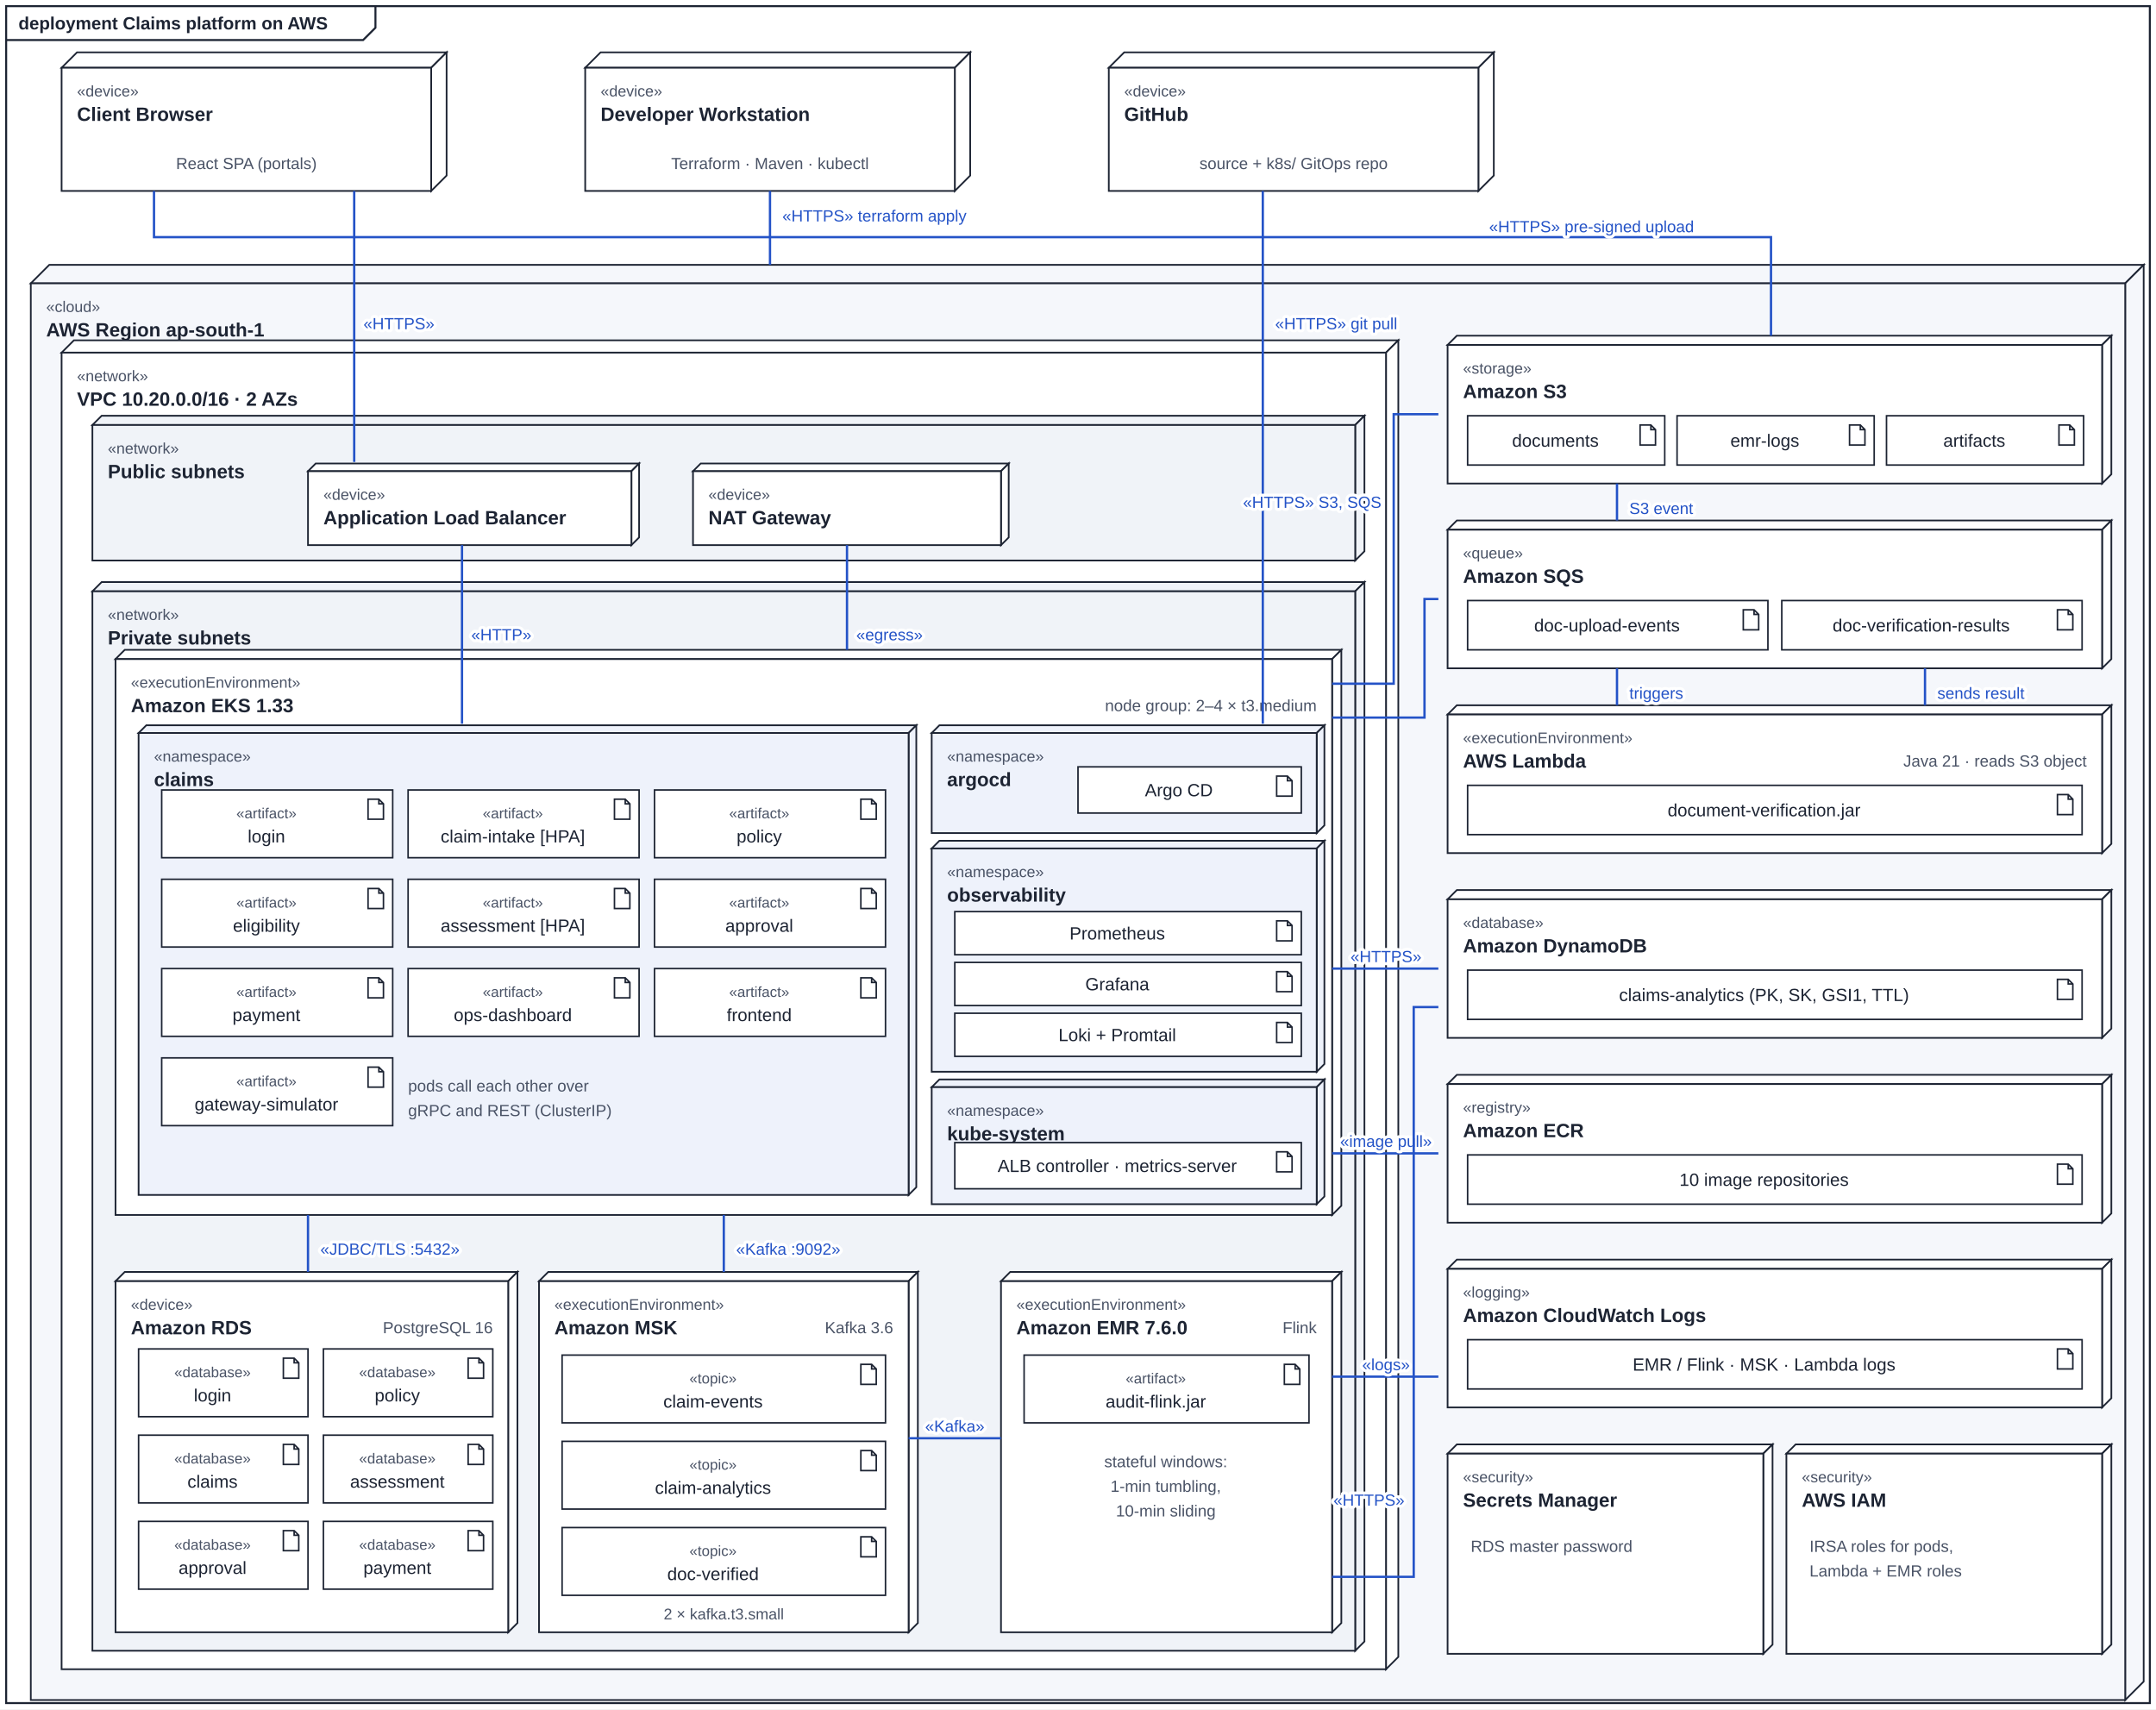
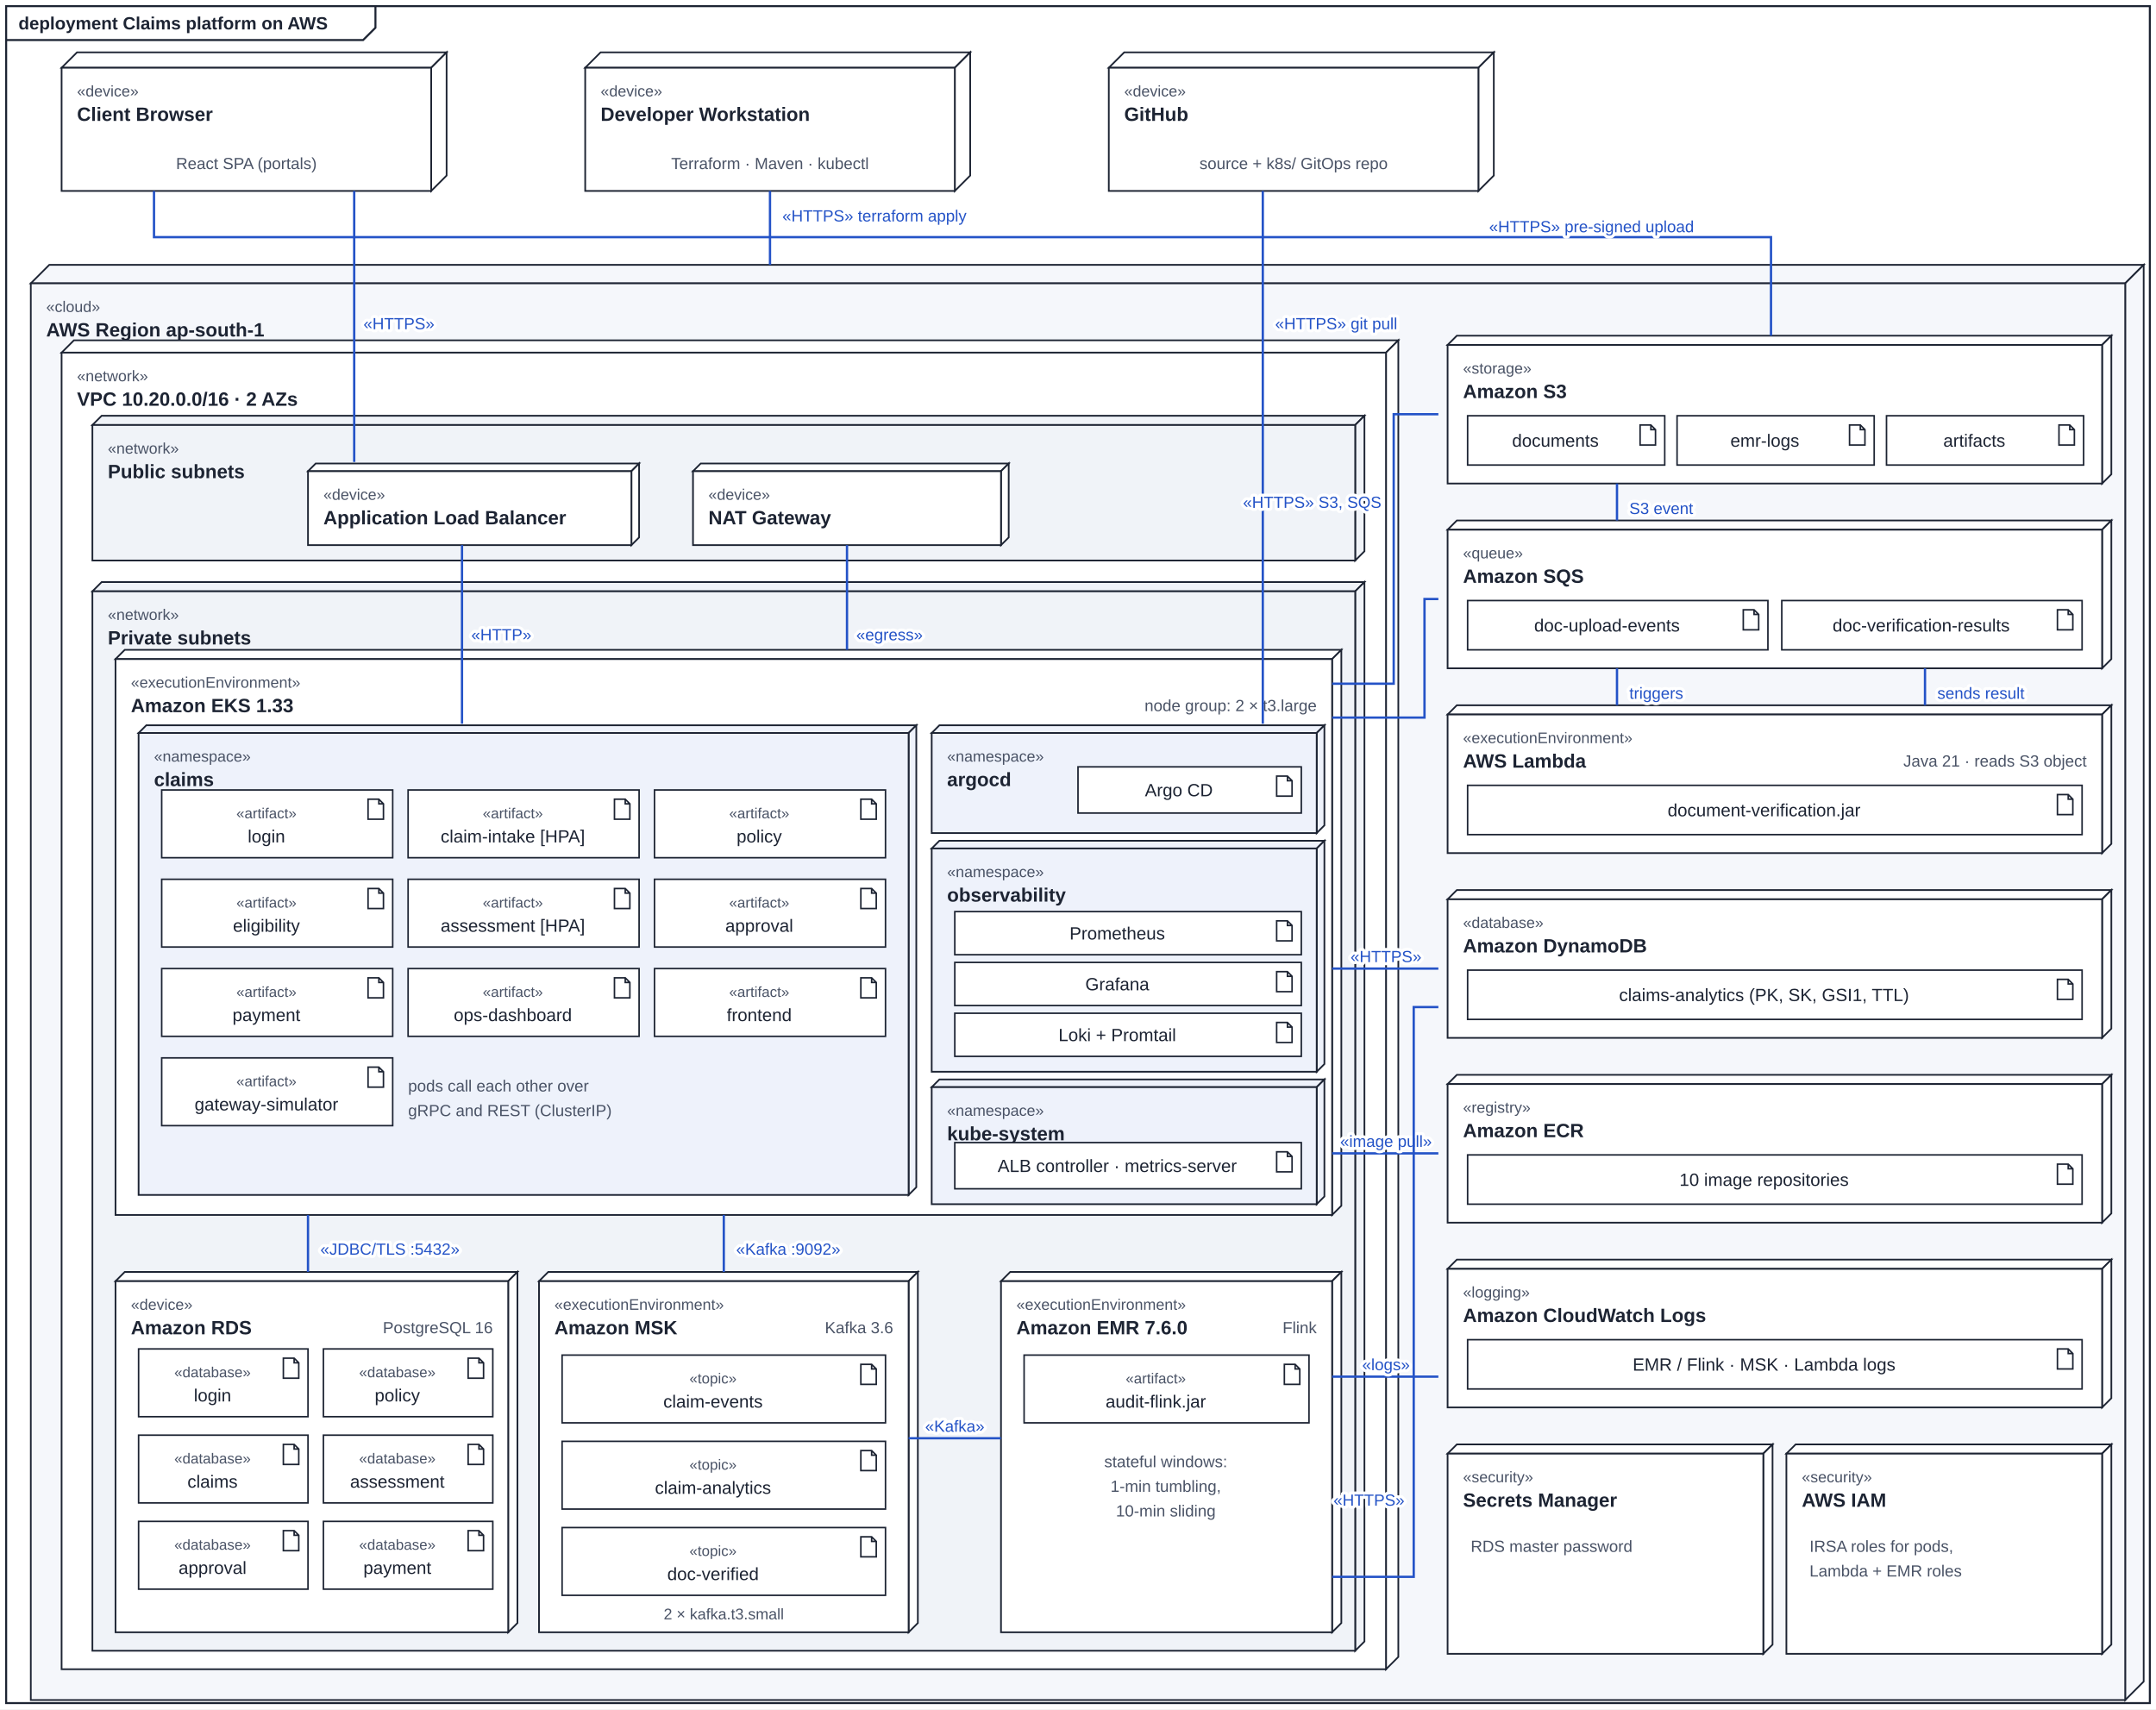
<svg xmlns="http://www.w3.org/2000/svg" viewBox="0 0 1400 1110" width="1400" height="1110" role="img" aria-label="Deployment diagram">
  <rect width="100%" height="100%" fill="#ffffff" />
  <style>
.tx{fill:#1d2433;font-family:'IBM Plex Sans',Arial,sans-serif}.mono{font-family:'IBM Plex Mono',monospace}
.strong{font-weight:600}.muted{fill:#4a5366}.tag{font-weight:600}
.halo{stroke:#ffffff;stroke-width:4px;paint-order:stroke;stroke-linejoin:round}
.ln{stroke:#1d2433;stroke-width:1.3;fill:none}.dash{stroke-dasharray:6 4}.life{stroke:#8a93a6}
.shape{fill:#eef2fb;stroke:#1d2433;stroke-width:1.3}.solid{fill:#1d2433}
.mk-open{fill:none;stroke:#1d2433;stroke-width:1.3}.mk-fill{fill:#1d2433}.mk-hollow{fill:#ffffff;stroke:#1d2433;stroke-width:1.3}
.boundary{fill:none;stroke:#1d2433;stroke-width:1.5}.frame{fill:none;stroke:#1d2433;stroke-width:1.3}
.rest{stroke:#2453c7;stroke-width:1.6}.grpc{stroke:#b4531a;stroke-width:1.6}.evt{stroke:#1f7a4d;stroke-width:1.5}.data{stroke:#6b7488;stroke-width:1.2}
.mk-rest{fill:#2453c7}.mk-grpc{fill:#b4531a}.mk-evt{fill:none;stroke:#1f7a4d;stroke-width:1.5}.mk-data{fill:none;stroke:#6b7488;stroke-width:1.2}
.lbl-rest{fill:#2453c7}.lbl-grpc{fill:#b4531a}.lbl-evt{fill:#1f7a4d}.lbl-data{fill:#4a5366}
.grp{fill:#f5f7fb;stroke:#c9d0de;stroke-width:1}.ext{fill:#fbf6ef}.glabel{fill:#4a5366;font-weight:600;letter-spacing:.08em}
.icon{fill:#ffffff;stroke:#1d2433;stroke-width:1}.dbs{fill:#eef2fb;stroke:#1d2433;stroke-width:1.3}
.bus{fill:#e8f3ec;stroke:#1f7a4d;stroke-width:1.3}.topic{fill:#ffffff;stroke:#1f7a4d;stroke-width:1}.legend{fill:#ffffff;stroke:#c9d0de}
.n0{fill:#f5f7fb}.n1{fill:#ffffff}.n2{fill:#f0f3f8}.n3{fill:#eef2fb}.edge3d{stroke:#1d2433;stroke-width:1.1}
.art{fill:#ffffff;stroke:#1d2433;stroke-width:1}.thin{stroke-width:1}.comm{stroke:#2453c7;stroke-width:1.5}.proto{fill:#2453c7;font-weight:500}
.lane{fill:none;stroke:#1d2433;stroke-width:1.2}.note{fill:#fff8dc;stroke:#1d2433;stroke-width:1.2}.refbox{fill:#ffffff}
</style>
  <defs>
    <marker id="dp-open" viewBox="0 0 12 12" refX="11" refY="6" markerWidth="12" markerHeight="12" orient="auto" markerUnits="userSpaceOnUse">
      <path d="M1,1 L11,6 L1,11" class="mk-open" />
    </marker>
    <marker id="dp-fill" viewBox="0 0 12 12" refX="11" refY="6" markerWidth="12" markerHeight="12" orient="auto" markerUnits="userSpaceOnUse">
      <path d="M1,1 L11,6 L1,11 z" class="mk-fill" />
    </marker>
    <marker id="dp-hollow" viewBox="0 0 16 16" refX="15" refY="8" markerWidth="16" markerHeight="16" orient="auto" markerUnits="userSpaceOnUse">
      <path d="M1,1 L15,8 L1,15 z" class="mk-hollow" />
    </marker>
    <marker id="dp-rest" viewBox="0 0 12 12" refX="11" refY="6" markerWidth="11" markerHeight="11" orient="auto" markerUnits="userSpaceOnUse">
      <path d="M1,1 L11,6 L1,11 z" class="mk-rest" />
    </marker>
    <marker id="dp-grpc" viewBox="0 0 12 12" refX="11" refY="6" markerWidth="11" markerHeight="11" orient="auto" markerUnits="userSpaceOnUse">
      <path d="M1,1 L11,6 L1,11 z" class="mk-grpc" />
    </marker>
    <marker id="dp-evt" viewBox="0 0 12 12" refX="11" refY="6" markerWidth="12" markerHeight="12" orient="auto" markerUnits="userSpaceOnUse">
      <path d="M1,1 L11,6 L1,11" class="mk-evt" />
    </marker>
    <marker id="dp-data" viewBox="0 0 12 12" refX="11" refY="6" markerWidth="10" markerHeight="10" orient="auto" markerUnits="userSpaceOnUse">
      <path d="M1,1 L11,6 L1,11" class="mk-data" />
    </marker>
  </defs>
  <rect x="4" y="4" width="1392" height="1102" class="frame" />
  <path d="M4,26 L235.8,26 L243.8,18 L243.8,4" class="ln" />
  <text x="12.0" y="19.1" font-size="11.5" text-anchor="start" class="tx tag">deployment Claims platform on AWS</text>
  <g transform="translate(0,14)">
    <path d="M40,30 L50,20 L290,20 L280,30 Z" class="n1 edge3d" />
    <path d="M280,30 L290,20 L290,100 L280,110 Z" class="n1 edge3d" />
    <rect x="40" y="30" width="240" height="80" class="n1 edge3d" />
    <text x="50.0" y="48.6" font-size="10" text-anchor="start" class="tx muted">«device»</text>
    <text x="50.0" y="64.5" font-size="12.5" text-anchor="start" class="tx strong">Client Browser</text>
    <text x="160.0" y="95.8" font-size="10.5" text-anchor="middle" class="tx muted">React SPA (portals)</text>
    <path d="M380,30 L390,20 L630,20 L620,30 Z" class="n1 edge3d" />
    <path d="M620,30 L630,20 L630,100 L620,110 Z" class="n1 edge3d" />
    <rect x="380" y="30" width="240" height="80" class="n1 edge3d" />
    <text x="390.0" y="48.6" font-size="10" text-anchor="start" class="tx muted">«device»</text>
    <text x="390.0" y="64.5" font-size="12.5" text-anchor="start" class="tx strong">Developer Workstation</text>
    <text x="500.0" y="95.8" font-size="10.5" text-anchor="middle" class="tx muted">Terraform · Maven · kubectl</text>
    <path d="M720,30 L730,20 L970,20 L960,30 Z" class="n1 edge3d" />
    <path d="M960,30 L970,20 L970,100 L960,110 Z" class="n1 edge3d" />
    <rect x="720" y="30" width="240" height="80" class="n1 edge3d" />
    <text x="730.0" y="48.6" font-size="10" text-anchor="start" class="tx muted">«device»</text>
    <text x="730.0" y="64.5" font-size="12.5" text-anchor="start" class="tx strong">GitHub</text>
    <text x="840.0" y="95.8" font-size="10.5" text-anchor="middle" class="tx muted">source + k8s/ GitOps repo</text>
    <path d="M20,170 L32,158 L1392,158 L1380,170 Z" class="n0 edge3d" />
    <path d="M1380,170 L1392,158 L1392,1078 L1380,1090 Z" class="n0 edge3d" />
    <rect x="20" y="170" width="1360" height="920" class="n0 edge3d" />
    <text x="30.0" y="188.6" font-size="10" text-anchor="start" class="tx muted">«cloud»</text>
    <text x="30.0" y="204.5" font-size="12.5" text-anchor="start" class="tx strong">AWS Region ap-south-1</text>
    <path d="M40,215 L48,207 L908,207 L900,215 Z" class="n1 edge3d" />
    <path d="M900,215 L908,207 L908,1062 L900,1070 Z" class="n1 edge3d" />
    <rect x="40" y="215" width="860" height="855" class="n1 edge3d" />
    <text x="50.0" y="233.6" font-size="10" text-anchor="start" class="tx muted">«network»</text>
    <text x="50.0" y="249.5" font-size="12.5" text-anchor="start" class="tx strong">VPC 10.20.0.0/16 · 2 AZs</text>
    <path d="M60,262 L66,256 L886,256 L880,262 Z" class="n2 edge3d" />
    <path d="M880,262 L886,256 L886,344 L880,350 Z" class="n2 edge3d" />
    <rect x="60" y="262" width="820" height="88" class="n2 edge3d" />
    <text x="70.0" y="280.6" font-size="10" text-anchor="start" class="tx muted">«network»</text>
    <text x="70.0" y="296.5" font-size="12.5" text-anchor="start" class="tx strong">Public subnets</text>
    <path d="M200,292 L205,287 L415,287 L410,292 Z" class="n1 edge3d" />
    <path d="M410,292 L415,287 L415,335 L410,340 Z" class="n1 edge3d" />
    <rect x="200" y="292" width="210" height="48" class="n1 edge3d" />
    <text x="210.0" y="310.6" font-size="10" text-anchor="start" class="tx muted">«device»</text>
    <text x="210.0" y="326.5" font-size="12.5" text-anchor="start" class="tx strong">Application Load Balancer</text>
    <path d="M450,292 L455,287 L655,287 L650,292 Z" class="n1 edge3d" />
    <path d="M650,292 L655,287 L655,335 L650,340 Z" class="n1 edge3d" />
    <rect x="450" y="292" width="200" height="48" class="n1 edge3d" />
    <text x="460.0" y="310.6" font-size="10" text-anchor="start" class="tx muted">«device»</text>
    <text x="460.0" y="326.5" font-size="12.5" text-anchor="start" class="tx strong">NAT Gateway</text>
    <path d="M60,370 L66,364 L886,364 L880,370 Z" class="n2 edge3d" />
    <path d="M880,370 L886,364 L886,1052 L880,1058 Z" class="n2 edge3d" />
    <rect x="60" y="370" width="820" height="688" class="n2 edge3d" />
    <text x="70.0" y="388.6" font-size="10" text-anchor="start" class="tx muted">«network»</text>
    <text x="70.0" y="404.5" font-size="12.5" text-anchor="start" class="tx strong">Private subnets</text>
    <path d="M75,414 L81,408 L871,408 L865,414 Z" class="n1 edge3d" />
    <path d="M865,414 L871,408 L871,769 L865,775 Z" class="n1 edge3d" />
    <rect x="75" y="414" width="790" height="361" class="n1 edge3d" />
    <text x="85.0" y="432.6" font-size="10" text-anchor="start" class="tx muted">«executionEnvironment»</text>
    <text x="85.0" y="448.5" font-size="12.5" text-anchor="start" class="tx strong">Amazon EKS 1.33</text>
-     <text x="855.0" y="447.8" font-size="10.5" text-anchor="end" class="tx muted">node group: 2–4 × t3.medium</text>
+     <text x="855.0" y="447.8" font-size="10.5" text-anchor="end" class="tx muted">node group: 2 × t3.large</text>
    <path d="M90,462 L95,457 L595,457 L590,462 Z" class="n3 edge3d" />
    <path d="M590,462 L595,457 L595,757 L590,762 Z" class="n3 edge3d" />
    <rect x="90" y="462" width="500" height="300" class="n3 edge3d" />
    <text x="100.0" y="480.6" font-size="10" text-anchor="start" class="tx muted">«namespace»</text>
    <text x="100.0" y="496.5" font-size="12.5" text-anchor="start" class="tx strong">claims</text>
    <rect x="105" y="499" width="150" height="44" class="art" />
    <path d="M239,505 L246,505 L249,508 L249,518 L239,518 Z M246,505 L246,508 L249,508" class="ln thin" />
    <text x="173.0" y="517.4" font-size="9.5" text-anchor="middle" class="tx muted">«artifact»</text>
    <text x="173.0" y="533.1" font-size="11.5" text-anchor="middle" class="tx">login</text>
    <rect x="265" y="499" width="150" height="44" class="art" />
    <path d="M399,505 L406,505 L409,508 L409,518 L399,518 Z M406,505 L406,508 L409,508" class="ln thin" />
    <text x="333.0" y="517.4" font-size="9.5" text-anchor="middle" class="tx muted">«artifact»</text>
    <text x="333.0" y="533.1" font-size="11.5" text-anchor="middle" class="tx">claim-intake [HPA]</text>
    <rect x="425" y="499" width="150" height="44" class="art" />
    <path d="M559,505 L566,505 L569,508 L569,518 L559,518 Z M566,505 L566,508 L569,508" class="ln thin" />
    <text x="493.0" y="517.4" font-size="9.5" text-anchor="middle" class="tx muted">«artifact»</text>
    <text x="493.0" y="533.1" font-size="11.5" text-anchor="middle" class="tx">policy</text>
    <rect x="105" y="557" width="150" height="44" class="art" />
    <path d="M239,563 L246,563 L249,566 L249,576 L239,576 Z M246,563 L246,566 L249,566" class="ln thin" />
    <text x="173.0" y="575.4" font-size="9.5" text-anchor="middle" class="tx muted">«artifact»</text>
    <text x="173.0" y="591.1" font-size="11.5" text-anchor="middle" class="tx">eligibility</text>
    <rect x="265" y="557" width="150" height="44" class="art" />
    <path d="M399,563 L406,563 L409,566 L409,576 L399,576 Z M406,563 L406,566 L409,566" class="ln thin" />
    <text x="333.0" y="575.4" font-size="9.5" text-anchor="middle" class="tx muted">«artifact»</text>
    <text x="333.0" y="591.1" font-size="11.5" text-anchor="middle" class="tx">assessment [HPA]</text>
    <rect x="425" y="557" width="150" height="44" class="art" />
    <path d="M559,563 L566,563 L569,566 L569,576 L559,576 Z M566,563 L566,566 L569,566" class="ln thin" />
    <text x="493.0" y="575.4" font-size="9.5" text-anchor="middle" class="tx muted">«artifact»</text>
    <text x="493.0" y="591.1" font-size="11.5" text-anchor="middle" class="tx">approval</text>
    <rect x="105" y="615" width="150" height="44" class="art" />
    <path d="M239,621 L246,621 L249,624 L249,634 L239,634 Z M246,621 L246,624 L249,624" class="ln thin" />
    <text x="173.0" y="633.4" font-size="9.5" text-anchor="middle" class="tx muted">«artifact»</text>
    <text x="173.0" y="649.1" font-size="11.5" text-anchor="middle" class="tx">payment</text>
    <rect x="265" y="615" width="150" height="44" class="art" />
    <path d="M399,621 L406,621 L409,624 L409,634 L399,634 Z M406,621 L406,624 L409,624" class="ln thin" />
    <text x="333.0" y="633.4" font-size="9.5" text-anchor="middle" class="tx muted">«artifact»</text>
    <text x="333.0" y="649.1" font-size="11.5" text-anchor="middle" class="tx">ops-dashboard</text>
    <rect x="425" y="615" width="150" height="44" class="art" />
    <path d="M559,621 L566,621 L569,624 L569,634 L559,634 Z M566,621 L566,624 L569,624" class="ln thin" />
    <text x="493.0" y="633.4" font-size="9.5" text-anchor="middle" class="tx muted">«artifact»</text>
    <text x="493.0" y="649.1" font-size="11.5" text-anchor="middle" class="tx">frontend</text>
    <rect x="105" y="673" width="150" height="44" class="art" />
    <path d="M239,679 L246,679 L249,682 L249,692 L239,692 Z M246,679 L246,682 L249,682" class="ln thin" />
    <text x="173.0" y="691.4" font-size="9.5" text-anchor="middle" class="tx muted">«artifact»</text>
    <text x="173.0" y="707.1" font-size="11.5" text-anchor="middle" class="tx">gateway-simulator</text>
    <text x="265.0" y="694.8" font-size="10.5" text-anchor="start" class="tx muted">pods call each other over</text>
    <text x="265.0" y="710.8" font-size="10.5" text-anchor="start" class="tx muted">gRPC and REST (ClusterIP)</text>
    <path d="M605,462 L610,457 L860,457 L855,462 Z" class="n3 edge3d" />
    <path d="M855,462 L860,457 L860,522 L855,527 Z" class="n3 edge3d" />
    <rect x="605" y="462" width="250" height="65" class="n3 edge3d" />
    <text x="615.0" y="480.6" font-size="10" text-anchor="start" class="tx muted">«namespace»</text>
    <text x="615.0" y="496.5" font-size="12.5" text-anchor="start" class="tx strong">argocd</text>
    <rect x="700" y="484" width="145" height="30" class="art" />
    <path d="M829,490 L836,490 L839,493 L839,503 L829,503 Z M836,490 L836,493 L839,493" class="ln thin" />
    <text x="765.5" y="503.1" font-size="11.5" text-anchor="middle" class="tx">Argo CD</text>
    <path d="M605,537 L610,532 L860,532 L855,537 Z" class="n3 edge3d" />
    <path d="M855,537 L860,532 L860,677 L855,682 Z" class="n3 edge3d" />
    <rect x="605" y="537" width="250" height="145" class="n3 edge3d" />
    <text x="615.0" y="555.6" font-size="10" text-anchor="start" class="tx muted">«namespace»</text>
    <text x="615.0" y="571.5" font-size="12.5" text-anchor="start" class="tx strong">observability</text>
    <rect x="620" y="578" width="225" height="28" class="art" />
    <path d="M829,584 L836,584 L839,587 L839,597 L829,597 Z M836,584 L836,587 L839,587" class="ln thin" />
    <text x="725.5" y="596.1" font-size="11.5" text-anchor="middle" class="tx">Prometheus</text>
    <rect x="620" y="611" width="225" height="28" class="art" />
    <path d="M829,617 L836,617 L839,620 L839,630 L829,630 Z M836,617 L836,620 L839,620" class="ln thin" />
    <text x="725.5" y="629.1" font-size="11.5" text-anchor="middle" class="tx">Grafana</text>
    <rect x="620" y="644" width="225" height="28" class="art" />
    <path d="M829,650 L836,650 L839,653 L839,663 L829,663 Z M836,650 L836,653 L839,653" class="ln thin" />
    <text x="725.5" y="662.1" font-size="11.5" text-anchor="middle" class="tx">Loki + Promtail</text>
    <path d="M605,692 L610,687 L860,687 L855,692 Z" class="n3 edge3d" />
    <path d="M855,692 L860,687 L860,763 L855,768 Z" class="n3 edge3d" />
    <rect x="605" y="692" width="250" height="76" class="n3 edge3d" />
    <text x="615.0" y="710.6" font-size="10" text-anchor="start" class="tx muted">«namespace»</text>
    <text x="615.0" y="726.5" font-size="12.5" text-anchor="start" class="tx strong">kube-system</text>
    <rect x="620" y="728" width="225" height="30" class="art" />
    <path d="M829,734 L836,734 L839,737 L839,747 L829,747 Z M836,734 L836,737 L839,737" class="ln thin" />
    <text x="725.5" y="747.1" font-size="11.5" text-anchor="middle" class="tx">ALB controller · metrics-server</text>
    <path d="M75,818 L81,812 L336,812 L330,818 Z" class="n1 edge3d" />
    <path d="M330,818 L336,812 L336,1040 L330,1046 Z" class="n1 edge3d" />
    <rect x="75" y="818" width="255" height="228" class="n1 edge3d" />
    <text x="85.0" y="836.6" font-size="10" text-anchor="start" class="tx muted">«device»</text>
    <text x="85.0" y="852.5" font-size="12.5" text-anchor="start" class="tx strong">Amazon RDS</text>
    <text x="320.0" y="851.8" font-size="10.5" text-anchor="end" class="tx muted">PostgreSQL 16</text>
    <rect x="90" y="862" width="110" height="44" class="art" />
    <path d="M184,868 L191,868 L194,871 L194,881 L184,881 Z M191,868 L191,871 L194,871" class="ln thin" />
    <text x="138.0" y="880.4" font-size="9.5" text-anchor="middle" class="tx muted">«database»</text>
    <text x="138.0" y="896.1" font-size="11.5" text-anchor="middle" class="tx">login</text>
    <rect x="210" y="862" width="110" height="44" class="art" />
    <path d="M304,868 L311,868 L314,871 L314,881 L304,881 Z M311,868 L311,871 L314,871" class="ln thin" />
    <text x="258.0" y="880.4" font-size="9.5" text-anchor="middle" class="tx muted">«database»</text>
    <text x="258.0" y="896.1" font-size="11.5" text-anchor="middle" class="tx">policy</text>
    <rect x="90" y="918" width="110" height="44" class="art" />
    <path d="M184,924 L191,924 L194,927 L194,937 L184,937 Z M191,924 L191,927 L194,927" class="ln thin" />
    <text x="138.0" y="936.4" font-size="9.5" text-anchor="middle" class="tx muted">«database»</text>
    <text x="138.0" y="952.1" font-size="11.5" text-anchor="middle" class="tx">claims</text>
    <rect x="210" y="918" width="110" height="44" class="art" />
    <path d="M304,924 L311,924 L314,927 L314,937 L304,937 Z M311,924 L311,927 L314,927" class="ln thin" />
    <text x="258.0" y="936.4" font-size="9.5" text-anchor="middle" class="tx muted">«database»</text>
    <text x="258.0" y="952.1" font-size="11.5" text-anchor="middle" class="tx">assessment</text>
    <rect x="90" y="974" width="110" height="44" class="art" />
    <path d="M184,980 L191,980 L194,983 L194,993 L184,993 Z M191,980 L191,983 L194,983" class="ln thin" />
    <text x="138.0" y="992.4" font-size="9.5" text-anchor="middle" class="tx muted">«database»</text>
    <text x="138.0" y="1008.1" font-size="11.5" text-anchor="middle" class="tx">approval</text>
    <rect x="210" y="974" width="110" height="44" class="art" />
    <path d="M304,980 L311,980 L314,983 L314,993 L304,993 Z M311,980 L311,983 L314,983" class="ln thin" />
    <text x="258.0" y="992.4" font-size="9.5" text-anchor="middle" class="tx muted">«database»</text>
    <text x="258.0" y="1008.1" font-size="11.5" text-anchor="middle" class="tx">payment</text>
    <path d="M350,818 L356,812 L596,812 L590,818 Z" class="n1 edge3d" />
    <path d="M590,818 L596,812 L596,1040 L590,1046 Z" class="n1 edge3d" />
    <rect x="350" y="818" width="240" height="228" class="n1 edge3d" />
    <text x="360.0" y="836.6" font-size="10" text-anchor="start" class="tx muted">«executionEnvironment»</text>
    <text x="360.0" y="852.5" font-size="12.5" text-anchor="start" class="tx strong">Amazon MSK</text>
    <text x="580.0" y="851.8" font-size="10.5" text-anchor="end" class="tx muted">Kafka 3.6</text>
    <rect x="365" y="866" width="210" height="44" class="art" />
    <path d="M559,872 L566,872 L569,875 L569,885 L559,885 Z M566,872 L566,875 L569,875" class="ln thin" />
    <text x="463.0" y="884.4" font-size="9.5" text-anchor="middle" class="tx muted">«topic»</text>
    <text x="463.0" y="900.1" font-size="11.5" text-anchor="middle" class="tx">claim-events</text>
    <rect x="365" y="922" width="210" height="44" class="art" />
    <path d="M559,928 L566,928 L569,931 L569,941 L559,941 Z M566,928 L566,931 L569,931" class="ln thin" />
    <text x="463.0" y="940.4" font-size="9.5" text-anchor="middle" class="tx muted">«topic»</text>
    <text x="463.0" y="956.1" font-size="11.5" text-anchor="middle" class="tx">claim-analytics</text>
    <rect x="365" y="978" width="210" height="44" class="art" />
    <path d="M559,984 L566,984 L569,987 L569,997 L559,997 Z M566,984 L566,987 L569,987" class="ln thin" />
    <text x="463.0" y="996.4" font-size="9.5" text-anchor="middle" class="tx muted">«topic»</text>
    <text x="463.0" y="1012.1" font-size="11.5" text-anchor="middle" class="tx">doc-verified</text>
    <text x="470.0" y="1037.6" font-size="10" text-anchor="middle" class="tx muted">2 × kafka.t3.small</text>
    <path d="M650,818 L656,812 L871,812 L865,818 Z" class="n1 edge3d" />
    <path d="M865,818 L871,812 L871,1040 L865,1046 Z" class="n1 edge3d" />
    <rect x="650" y="818" width="215" height="228" class="n1 edge3d" />
    <text x="660.0" y="836.6" font-size="10" text-anchor="start" class="tx muted">«executionEnvironment»</text>
    <text x="660.0" y="852.5" font-size="12.5" text-anchor="start" class="tx strong">Amazon EMR 7.6.0</text>
    <text x="855.0" y="851.8" font-size="10.5" text-anchor="end" class="tx muted">Flink</text>
    <rect x="665" y="866" width="185" height="44" class="art" />
    <path d="M834,872 L841,872 L844,875 L844,885 L834,885 Z M841,872 L841,875 L844,875" class="ln thin" />
    <text x="750.5" y="884.4" font-size="9.5" text-anchor="middle" class="tx muted">«artifact»</text>
    <text x="750.5" y="900.1" font-size="11.5" text-anchor="middle" class="tx">audit-flink.jar</text>
    <text x="757.0" y="938.8" font-size="10.5" text-anchor="middle" class="tx muted">stateful windows:</text>
    <text x="757.0" y="954.8" font-size="10.5" text-anchor="middle" class="tx muted">1-min tumbling,</text>
    <text x="757.0" y="970.8" font-size="10.5" text-anchor="middle" class="tx muted">10-min sliding</text>
    <path d="M940,210 L946,204 L1371,204 L1365,210 Z" class="n1 edge3d" />
    <path d="M1365,210 L1371,204 L1371,294 L1365,300 Z" class="n1 edge3d" />
    <rect x="940" y="210" width="425" height="90" class="n1 edge3d" />
    <text x="950.0" y="228.6" font-size="10" text-anchor="start" class="tx muted">«storage»</text>
    <text x="950.0" y="244.5" font-size="12.5" text-anchor="start" class="tx strong">Amazon S3</text>
    <rect x="953" y="256" width="128" height="32" class="art" />
    <path d="M1065,262 L1072,262 L1075,265 L1075,275 L1065,275 Z M1072,262 L1072,265 L1075,265" class="ln thin" />
    <text x="1010.0" y="276.1" font-size="11.5" text-anchor="middle" class="tx">documents</text>
    <rect x="1089" y="256" width="128" height="32" class="art" />
    <path d="M1201,262 L1208,262 L1211,265 L1211,275 L1201,275 Z M1208,262 L1208,265 L1211,265" class="ln thin" />
    <text x="1146.0" y="276.1" font-size="11.5" text-anchor="middle" class="tx">emr-logs</text>
    <rect x="1225" y="256" width="128" height="32" class="art" />
    <path d="M1337,262 L1344,262 L1347,265 L1347,275 L1337,275 Z M1344,262 L1344,265 L1347,265" class="ln thin" />
    <text x="1282.0" y="276.1" font-size="11.5" text-anchor="middle" class="tx">artifacts</text>
    <path d="M940,330 L946,324 L1371,324 L1365,330 Z" class="n1 edge3d" />
    <path d="M1365,330 L1371,324 L1371,414 L1365,420 Z" class="n1 edge3d" />
    <rect x="940" y="330" width="425" height="90" class="n1 edge3d" />
    <text x="950.0" y="348.6" font-size="10" text-anchor="start" class="tx muted">«queue»</text>
    <text x="950.0" y="364.5" font-size="12.5" text-anchor="start" class="tx strong">Amazon SQS</text>
    <rect x="953" y="376" width="195" height="32" class="art" />
    <path d="M1132,382 L1139,382 L1142,385 L1142,395 L1132,395 Z M1139,382 L1139,385 L1142,385" class="ln thin" />
    <text x="1043.5" y="396.1" font-size="11.5" text-anchor="middle" class="tx">doc-upload-events</text>
    <rect x="1157" y="376" width="195" height="32" class="art" />
    <path d="M1336,382 L1343,382 L1346,385 L1346,395 L1336,395 Z M1343,382 L1343,385 L1346,385" class="ln thin" />
    <text x="1247.5" y="396.1" font-size="11.5" text-anchor="middle" class="tx">doc-verification-results</text>
    <path d="M940,450 L946,444 L1371,444 L1365,450 Z" class="n1 edge3d" />
    <path d="M1365,450 L1371,444 L1371,534 L1365,540 Z" class="n1 edge3d" />
    <rect x="940" y="450" width="425" height="90" class="n1 edge3d" />
    <text x="950.0" y="468.6" font-size="10" text-anchor="start" class="tx muted">«executionEnvironment»</text>
    <text x="950.0" y="484.5" font-size="12.5" text-anchor="start" class="tx strong">AWS Lambda</text>
    <text x="1355.0" y="483.8" font-size="10.5" text-anchor="end" class="tx muted">Java 21 · reads S3 object</text>
    <rect x="953" y="496" width="399" height="32" class="art" />
    <path d="M1336,502 L1343,502 L1346,505 L1346,515 L1336,515 Z M1343,502 L1343,505 L1346,505" class="ln thin" />
    <text x="1145.5" y="516.1" font-size="11.5" text-anchor="middle" class="tx">document-verification.jar</text>
    <path d="M940,570 L946,564 L1371,564 L1365,570 Z" class="n1 edge3d" />
    <path d="M1365,570 L1371,564 L1371,654 L1365,660 Z" class="n1 edge3d" />
    <rect x="940" y="570" width="425" height="90" class="n1 edge3d" />
    <text x="950.0" y="588.6" font-size="10" text-anchor="start" class="tx muted">«database»</text>
    <text x="950.0" y="604.5" font-size="12.5" text-anchor="start" class="tx strong">Amazon DynamoDB</text>
    <rect x="953" y="616" width="399" height="32" class="art" />
    <path d="M1336,622 L1343,622 L1346,625 L1346,635 L1336,635 Z M1343,622 L1343,625 L1346,625" class="ln thin" />
    <text x="1145.5" y="636.1" font-size="11.5" text-anchor="middle" class="tx">claims-analytics (PK, SK, GSI1, TTL)</text>
    <path d="M940,690 L946,684 L1371,684 L1365,690 Z" class="n1 edge3d" />
    <path d="M1365,690 L1371,684 L1371,774 L1365,780 Z" class="n1 edge3d" />
    <rect x="940" y="690" width="425" height="90" class="n1 edge3d" />
    <text x="950.0" y="708.6" font-size="10" text-anchor="start" class="tx muted">«registry»</text>
    <text x="950.0" y="724.5" font-size="12.5" text-anchor="start" class="tx strong">Amazon ECR</text>
    <rect x="953" y="736" width="399" height="32" class="art" />
    <path d="M1336,742 L1343,742 L1346,745 L1346,755 L1336,755 Z M1343,742 L1343,745 L1346,745" class="ln thin" />
    <text x="1145.5" y="756.1" font-size="11.5" text-anchor="middle" class="tx">10 image repositories</text>
    <path d="M940,810 L946,804 L1371,804 L1365,810 Z" class="n1 edge3d" />
    <path d="M1365,810 L1371,804 L1371,894 L1365,900 Z" class="n1 edge3d" />
    <rect x="940" y="810" width="425" height="90" class="n1 edge3d" />
    <text x="950.0" y="828.6" font-size="10" text-anchor="start" class="tx muted">«logging»</text>
    <text x="950.0" y="844.5" font-size="12.5" text-anchor="start" class="tx strong">Amazon CloudWatch Logs</text>
    <rect x="953" y="856" width="399" height="32" class="art" />
    <path d="M1336,862 L1343,862 L1346,865 L1346,875 L1336,875 Z M1343,862 L1343,865 L1346,865" class="ln thin" />
    <text x="1145.5" y="876.1" font-size="11.5" text-anchor="middle" class="tx">EMR / Flink · MSK · Lambda logs</text>
    <path d="M940,930 L946,924 L1151,924 L1145,930 Z" class="n1 edge3d" />
    <path d="M1145,930 L1151,924 L1151,1054 L1145,1060 Z" class="n1 edge3d" />
    <rect x="940" y="930" width="205" height="130" class="n1 edge3d" />
    <text x="950.0" y="948.6" font-size="10" text-anchor="start" class="tx muted">«security»</text>
    <text x="950.0" y="964.5" font-size="12.5" text-anchor="start" class="tx strong">Secrets Manager</text>
    <text x="955.0" y="993.8" font-size="10.5" text-anchor="start" class="tx muted">RDS master password</text>
    <path d="M1160,930 L1166,924 L1371,924 L1365,930 Z" class="n1 edge3d" />
    <path d="M1365,930 L1371,924 L1371,1054 L1365,1060 Z" class="n1 edge3d" />
    <rect x="1160" y="930" width="205" height="130" class="n1 edge3d" />
    <text x="1170.0" y="948.6" font-size="10" text-anchor="start" class="tx muted">«security»</text>
    <text x="1170.0" y="964.5" font-size="12.5" text-anchor="start" class="tx strong">AWS IAM</text>
    <text x="1175.0" y="993.8" font-size="10.5" text-anchor="start" class="tx muted">IRSA roles for pods,</text>
    <text x="1175.0" y="1009.8" font-size="10.5" text-anchor="start" class="tx muted">Lambda + EMR roles</text>
    <polyline points="230.0,110.0 230.0,286.0" class="ln comm" />
    <text x="236.0" y="199.8" font-size="10.5" text-anchor="start" class="tx proto halo">«HTTPS»</text>
    <polyline points="100.0,110.0 100.0,140.0 1150.0,140.0 1150.0,204.0" class="ln comm" />
    <text x="1100.0" y="136.8" font-size="10.5" text-anchor="end" class="tx proto halo">«HTTPS» pre-signed upload</text>
    <polyline points="500.0,110.0 500.0,158.0" class="ln comm" />
    <text x="508.0" y="129.8" font-size="10.5" text-anchor="start" class="tx proto halo">«HTTPS» terraform apply</text>
    <polyline points="820.0,456.0 820.0,110.0" class="ln comm" />
    <text x="828.0" y="199.8" font-size="10.5" text-anchor="start" class="tx proto halo">«HTTPS» git pull</text>
    <polyline points="300.0,340.0 300.0,456.0" class="ln comm" />
    <text x="306.0" y="401.8" font-size="10.5" text-anchor="start" class="tx proto halo">«HTTP»</text>
    <polyline points="550.0,408.0 550.0,340.0" class="ln comm" />
    <text x="556.0" y="401.8" font-size="10.5" text-anchor="start" class="tx proto halo">«egress»</text>
    <polyline points="200.0,775.0 200.0,812.0" class="ln comm" />
    <text x="208.0" y="800.8" font-size="10.5" text-anchor="start" class="tx proto halo">«JDBC/TLS :5432»</text>
    <polyline points="470.0,775.0 470.0,812.0" class="ln comm" />
    <text x="478.0" y="800.8" font-size="10.5" text-anchor="start" class="tx proto halo">«Kafka :9092»</text>
    <polyline points="590.0,920.0 650.0,920.0" class="ln comm" />
    <text x="620.0" y="915.8" font-size="10.5" text-anchor="middle" class="tx proto halo">«Kafka»</text>
    <polyline points="865.0,430.0 905.0,430.0 905.0,255.0 934.0,255.0" class="ln comm" />
    <text x="897.0" y="315.8" font-size="10.5" text-anchor="end" class="tx proto halo">«HTTPS» S3, SQS</text>
    <polyline points="865.0,452.0 925.0,452.0 925.0,375.0 934.0,375.0" class="ln comm" />
    <polyline points="865.0,615.0 934.0,615.0" class="ln comm" />
    <text x="900.0" y="610.8" font-size="10.5" text-anchor="middle" class="tx proto halo">«HTTPS»</text>
    <polyline points="865.0,735.0 934.0,735.0" class="ln comm" />
    <text x="900.0" y="730.8" font-size="10.5" text-anchor="middle" class="tx proto halo">«image pull»</text>
    <polyline points="865.0,880.0 934.0,880.0" class="ln comm" />
    <text x="900.0" y="875.8" font-size="10.5" text-anchor="middle" class="tx proto halo">«logs»</text>
    <polyline points="865.0,1010.0 918.0,1010.0 918.0,640.0 934.0,640.0" class="ln comm" />
    <text x="912.0" y="963.8" font-size="10.5" text-anchor="end" class="tx proto halo">«HTTPS»</text>
    <polyline points="1050.0,300.0 1050.0,324.0" class="ln comm" />
    <text x="1058.0" y="319.8" font-size="10.5" text-anchor="start" class="tx proto halo">S3 event</text>
    <polyline points="1050.0,420.0 1050.0,444.0" class="ln comm" />
    <text x="1058.0" y="439.8" font-size="10.5" text-anchor="start" class="tx proto halo">triggers</text>
    <polyline points="1250.0,444.0 1250.0,420.0" class="ln comm" />
    <text x="1258.0" y="439.8" font-size="10.5" text-anchor="start" class="tx proto halo">sends result</text>
  </g>
</svg>
